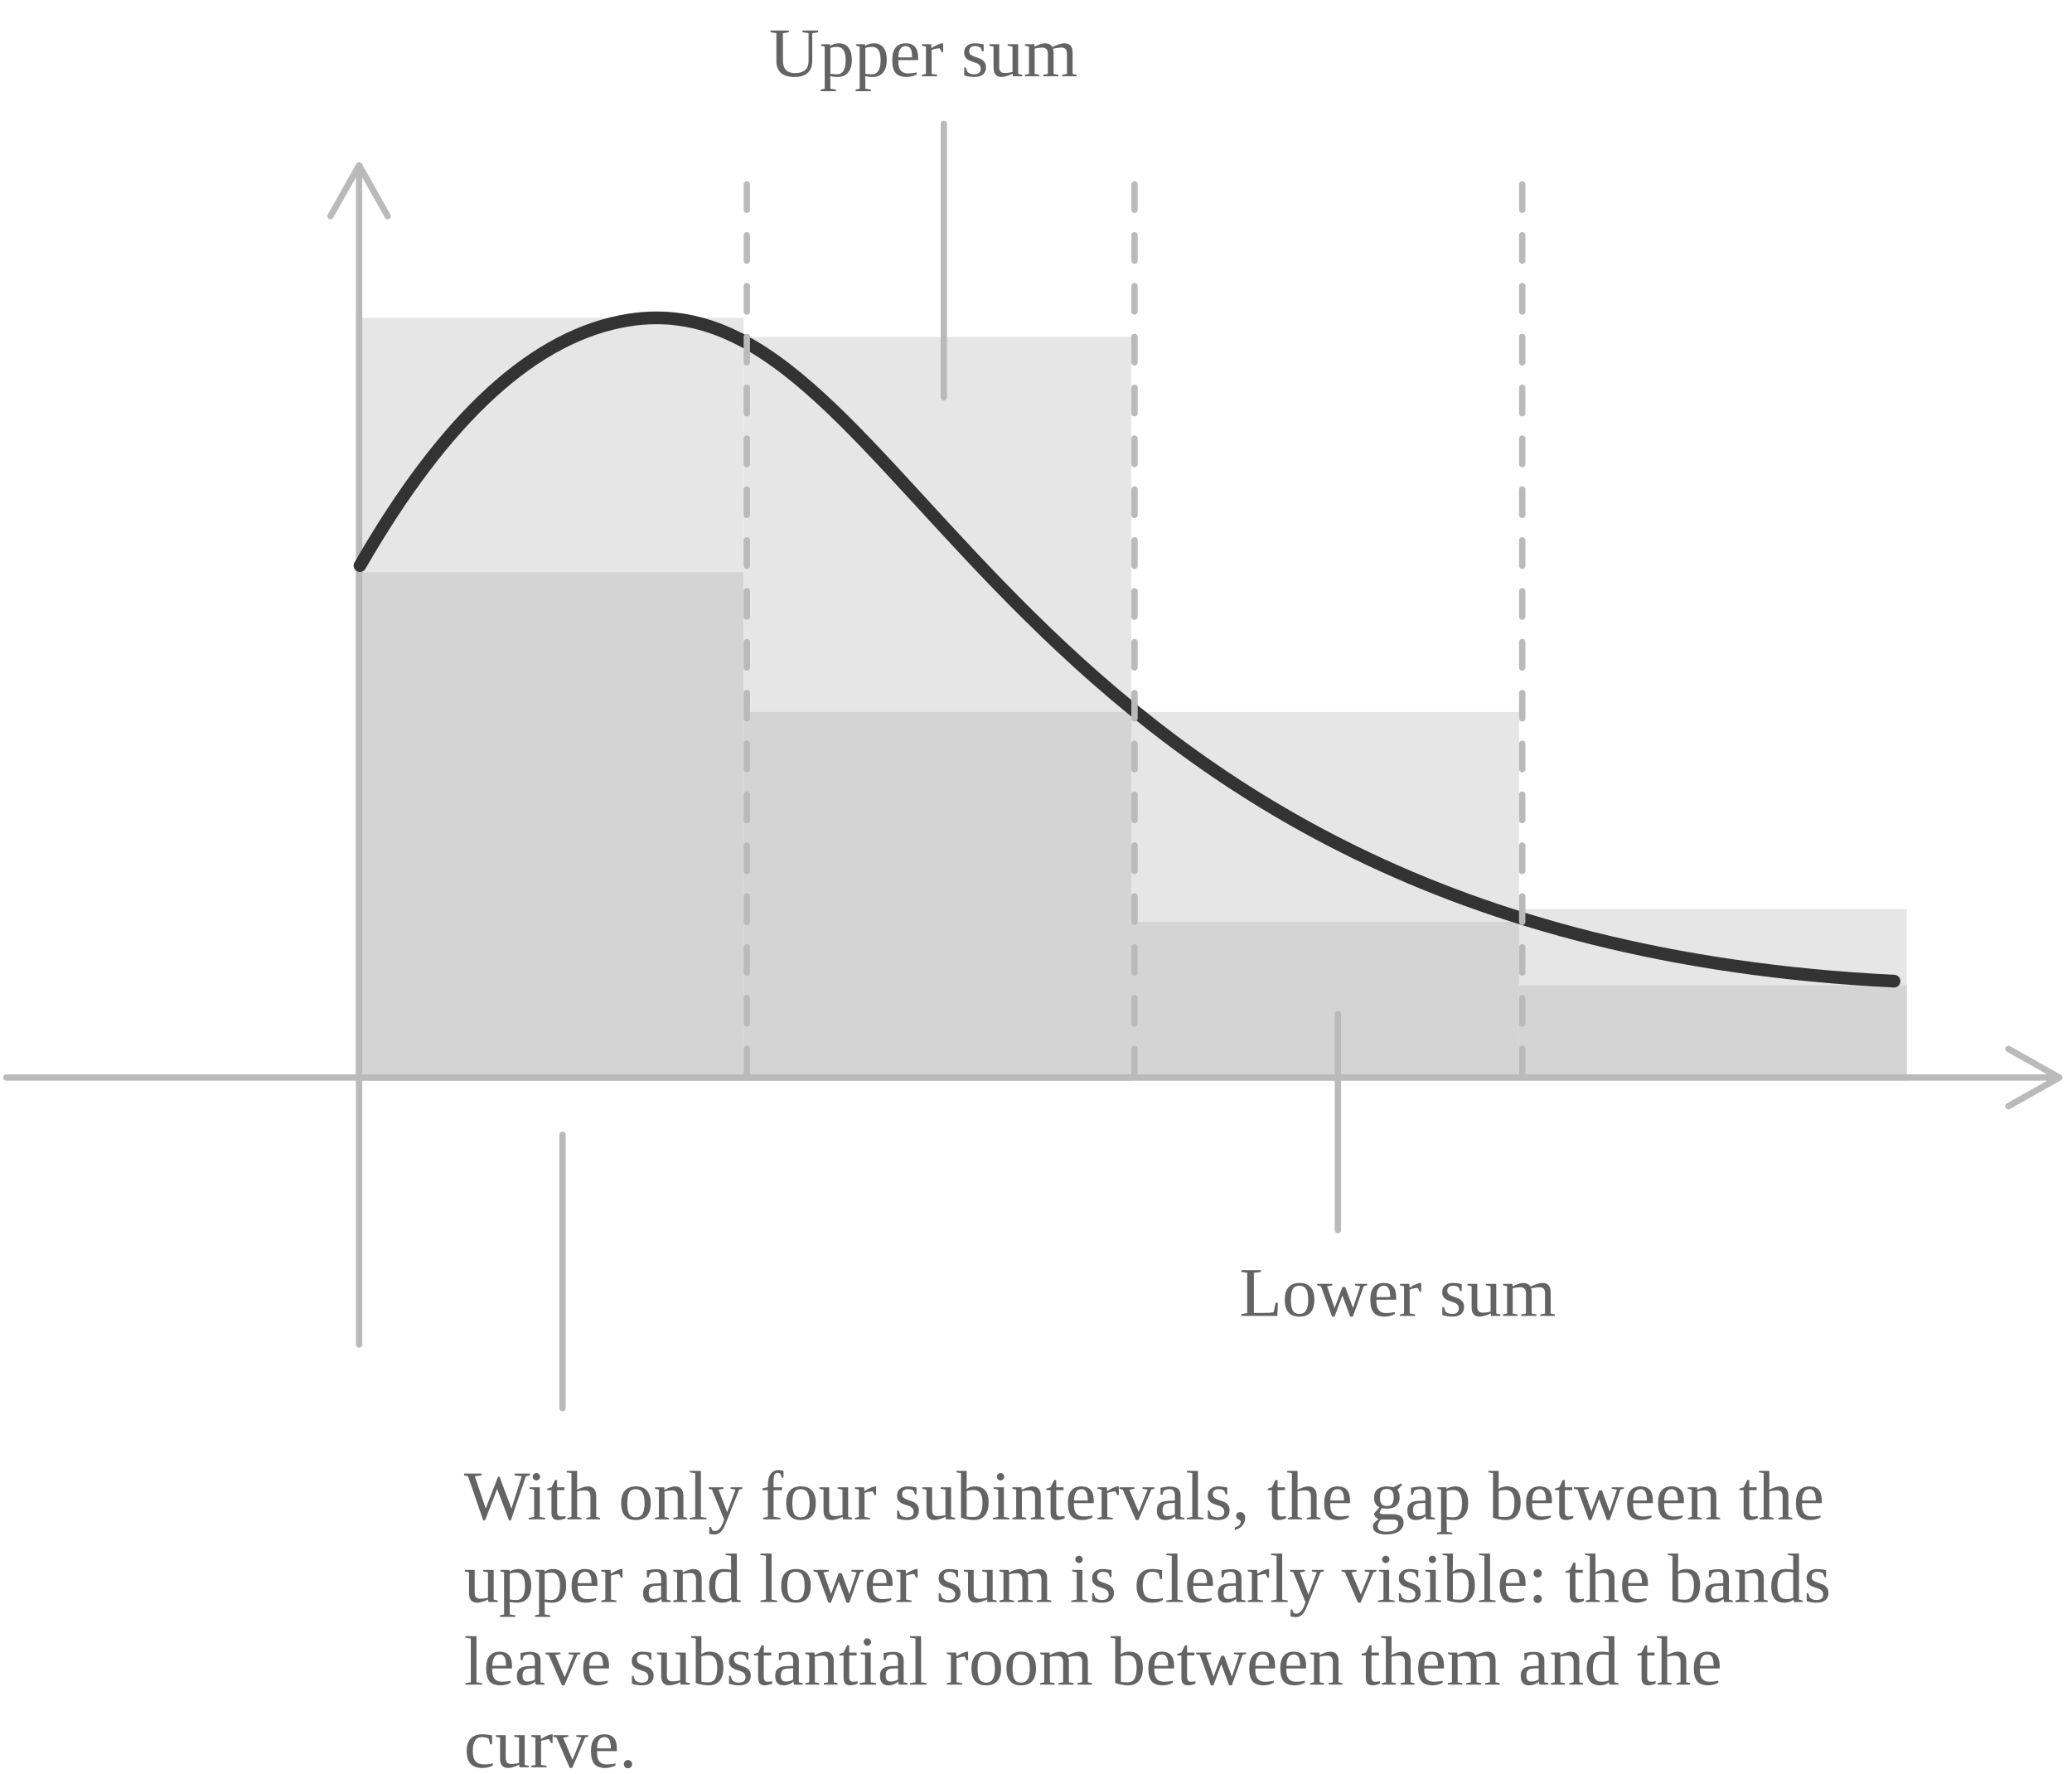
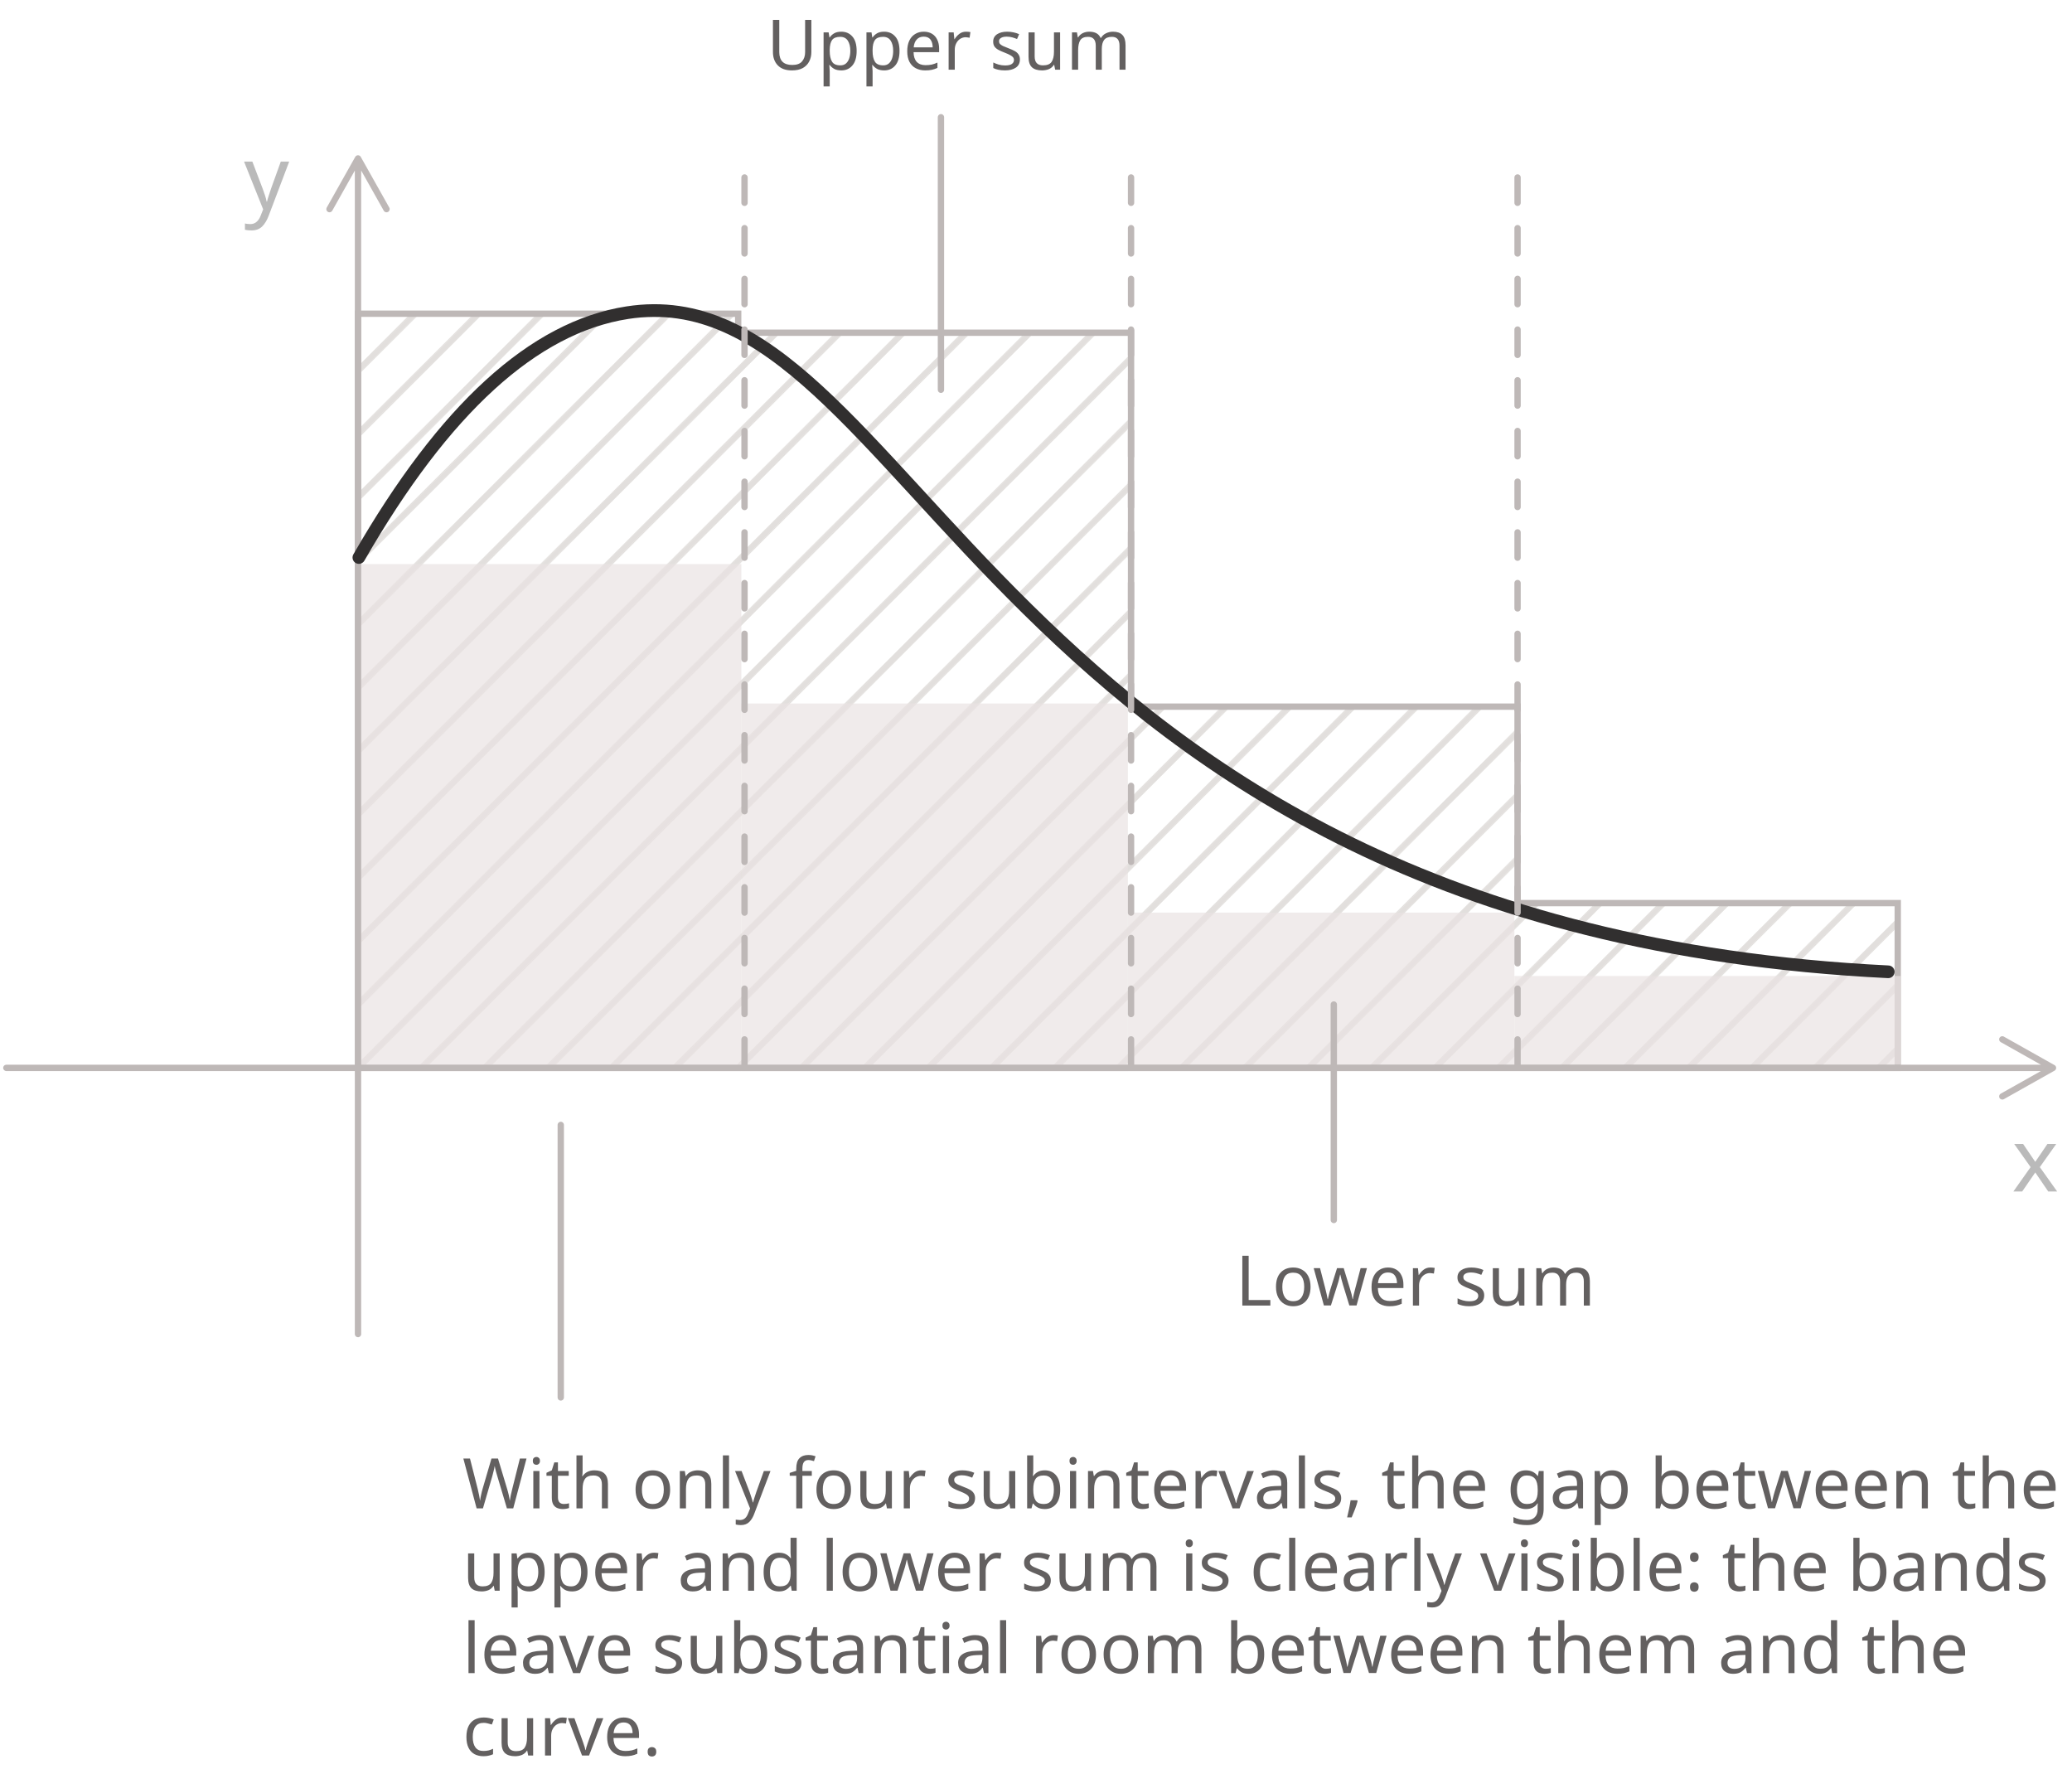
- <svg xmlns="http://www.w3.org/2000/svg" width="326px" height="279px" viewBox="0 0 326 279" version="1.1">
-   <g stroke="none" stroke-width="1" fill="none" fill-rule="evenodd">
-     <g transform="translate(-79, -133)">
-       <g transform="translate(80, 134)">
-         <rect fill="#e6e6e6" x="55" y="49" width="61" height="120" />
-         <rect fill="#D4D4D4" x="55" y="89" width="61" height="80" />
-         <path d="M55.882,24.677 L55.936,24.755 L60.436,32.755 C60.571,32.996 60.486,33.3 60.245,33.436 C60.031,33.556 59.767,33.502 59.615,33.32 L59.564,33.245 L55.999,26.906 L56,210.5 C56,210.776 55.776,211 55.5,211 C55.255,211 55.05,210.823 55.008,210.59 L55,210.5 L54.999,26.91 L51.436,33.245 C51.315,33.459 51.061,33.55 50.837,33.473 L50.755,33.436 C50.541,33.315 50.45,33.061 50.527,32.837 L50.564,32.755 L55.064,24.755 C55.239,24.443 55.665,24.417 55.882,24.677 Z" fill="#BABABA" fill-rule="nonzero" />
-         <rect fill="#e6e6e6" x="116" y="52" width="61" height="117" />
-         <rect fill="#e6e6e6" x="177" y="111" width="61" height="58" />
-         <rect fill="#e6e6e6" x="238" y="142" width="61" height="27" />
-         <rect fill="#D4D4D4" x="116" y="111" width="61" height="58" />
-         <rect fill="#D4D4D4" x="177" y="144" width="61" height="24" />
-         <rect fill="#D4D4D4" x="238" y="154" width="61" height="14" />
-         <path d="M55.637,87.969 C69.112,64.512 83.233,51.635 98,49.338 C143,42.338 155,146.338 297,153.338" stroke="#333333" stroke-width="2" stroke-linecap="round" />
-         <line x1="116.5" y1="168" x2="116.5" y2="26" stroke="#BABABA" stroke-linecap="round" stroke-linejoin="round" stroke-dasharray="4" />
-         <line x1="177.5" y1="168" x2="177.5" y2="26" stroke="#BABABA" stroke-linecap="round" stroke-linejoin="round" stroke-dasharray="4" />
-         <line x1="238.5" y1="168" x2="238.5" y2="26" stroke="#BABABA" stroke-linecap="round" stroke-linejoin="round" stroke-dasharray="4" />
-         <path d="M315.163,163.527 L315.245,163.564 L323.245,168.064 C323.557,168.239 323.583,168.665 323.323,168.882 L323.245,168.936 L315.245,173.436 C315.004,173.571 314.7,173.486 314.564,173.245 C314.444,173.031 314.498,172.767 314.68,172.615 L314.755,172.564 L321.091,169 L0,169 C-0.276,169 -0.5,168.776 -0.5,168.5 C-0.5,168.255 -0.323,168.05 -0.09,168.008 L0,168 L321.091,168 L314.755,164.436 C314.541,164.315 314.45,164.061 314.527,163.837 L314.564,163.755 C314.685,163.541 314.939,163.45 315.163,163.527 Z" fill="#BABABA" fill-rule="nonzero" />
-         <text font-size="11" font-weight="normal" line-spacing="13" fill="#636363">
-           <tspan x="72" y="238">With only four subintervals, the gap between the </tspan>
-           <tspan x="72" y="251">upper and lower sum is clearly visible: the bands </tspan>
-           <tspan x="72" y="264">leave substantial room between them and the </tspan>
-           <tspan x="72" y="277">curve.</tspan>
-         </text>
-         <text font-size="11" font-weight="normal" line-spacing="13" fill="#636363">
-           <tspan x="120" y="11">Upper sum</tspan>
-         </text>
-         <text font-size="11" font-weight="normal" line-spacing="13" fill="#636363">
-           <tspan x="194" y="206">Lower sum</tspan>
-         </text>
-         <line x1="87.5" y1="177.5" x2="87.5" y2="220.5" stroke="#BABABA" stroke-linecap="round" stroke-linejoin="round" />
-         <line x1="147.5" y1="18.5" x2="147.5" y2="61.5" stroke="#BABABA" stroke-linecap="round" stroke-linejoin="round" />
-         <line x1="209.5" y1="192.5" x2="209.5" y2="158.5" stroke="#BABABA" stroke-linecap="round" stroke-linejoin="round" />
+ <svg xmlns="http://www.w3.org/2000/svg" width="327px" height="279px" viewBox="0 0 327 279" version="1.1">
+   <defs>
+     <pattern id="diagonal-hatch" width="10" height="10" patternUnits="userSpaceOnUse">
+       <path d="M-2,2 L2,-2 M0,10 L10,0 M8,12 L12,8" fill="none" stroke="#E2DFDD" stroke-width="1" stroke-linecap="square" />
+     </pattern>
+   </defs>
+   <g id="NEW---Integrals" stroke="none" stroke-width="1" fill="none" fill-rule="evenodd">
+     <g id="Group-15" transform="translate(1, 0)">
+       <g id="Group-16" transform="translate(55, 49)">
+         <path fill="url(#diagonal-hatch)" stroke="#BEB8B7" d="M60.5,0.5 L60.5,3.5 L122.5,3.5 L122.5,62.5 L183.5,62.5 L183.5,93.5 L243.5,93.5 L243.5,119.5 L0.5,119.5 L0.5,0.5 L60.5,0.5 Z" />
      </g>
+       <rect id="Rectangle" fill="#E9E3E2" opacity="0.7" x="55" y="89" width="61" height="80" />
+       <path id="Line" d="M55.882,24.677 L55.936,24.755 L60.436,32.755 C60.571,32.996 60.486,33.3 60.245,33.436 C60.031,33.556 59.767,33.502 59.615,33.32 L59.564,33.245 L55.999,26.906 L56,210.5 C56,210.776 55.776,211 55.5,211 C55.255,211 55.05,210.823 55.008,210.59 L55,210.5 L54.999,26.91 L51.436,33.245 C51.315,33.459 51.061,33.55 50.837,33.473 L50.755,33.436 C50.541,33.315 50.45,33.061 50.527,32.837 L50.564,32.755 L55.064,24.755 C55.239,24.443 55.665,24.417 55.882,24.677 Z" fill="#BEB8B7" fill-rule="nonzero" />
+       <rect id="Rectangle" fill="#E9E3E2" opacity="0.7" x="116" y="111" width="61" height="58" />
+       <rect id="Rectangle" fill="#E9E3E2" opacity="0.7" x="177" y="144" width="61" height="24" />
+       <rect id="Rectangle" fill="#E9E3E2" opacity="0.7" x="238" y="154" width="61" height="14" />
+       <path d="M55.637,87.969 C69.112,64.512 83.233,51.635 98,49.338 C143,42.338 155,146.338 297,153.338" id="Path" stroke="#312F2F" stroke-width="2" stroke-linecap="round" />
+       <line x1="116.5" y1="168" x2="116.5" y2="26" id="Line-6" stroke="#BEB8B7" stroke-linecap="round" stroke-linejoin="round" stroke-dasharray="4" />
+       <line x1="177.5" y1="168" x2="177.5" y2="26" id="Line-6" stroke="#BEB8B7" stroke-linecap="round" stroke-linejoin="round" stroke-dasharray="4" />
+       <line x1="238.5" y1="168" x2="238.5" y2="26" id="Line-6" stroke="#BEB8B7" stroke-linecap="round" stroke-linejoin="round" stroke-dasharray="4" />
+       <path id="Line-2" d="M315.163,163.527 L315.245,163.564 L323.245,168.064 C323.557,168.239 323.583,168.665 323.323,168.882 L323.245,168.936 L315.245,173.436 C315.004,173.571 314.7,173.486 314.564,173.245 C314.444,173.031 314.498,172.767 314.68,172.615 L314.755,172.564 L321.091,169 L0,169 C-0.276,169 -0.5,168.776 -0.5,168.5 C-0.5,168.255 -0.323,168.05 -0.09,168.008 L0,168 L321.091,168 L314.755,164.436 C314.541,164.315 314.45,164.061 314.527,163.837 L314.564,163.755 C314.685,163.541 314.939,163.45 315.163,163.527 Z" fill="#BEB8B7" fill-rule="nonzero" />
+       <text id="With-only-four-subin" font-family="Geist-Regular, Geist" font-size="11" font-weight="normal" line-spacing="13" fill="#636060">
+         <tspan x="72" y="238">With only four subintervals, the gap between the </tspan>
+         <tspan x="72" y="251">upper and lower sum is clearly visible: the bands </tspan>
+         <tspan x="72" y="264">leave substantial room between them and the </tspan>
+         <tspan x="72" y="277">curve.</tspan>
+       </text>
+       <text id="Upper-sum" font-family="Geist-Regular, Geist" font-size="11" font-weight="normal" line-spacing="13" fill="#636060">
+         <tspan x="120" y="11">Upper sum</tspan>
+       </text>
+       <text id="Lower-sum" font-family="Geist-Regular, Geist" font-size="11" font-weight="normal" line-spacing="13" fill="#636060">
+         <tspan x="194" y="206">Lower sum</tspan>
+       </text>
+       <line x1="87.5" y1="177.5" x2="87.5" y2="220.5" id="Line-3" stroke="#BEB8B7" stroke-linecap="round" stroke-linejoin="round" />
+       <line x1="147.5" y1="18.5" x2="147.5" y2="61.5" id="Line-3" stroke="#BEB8B7" stroke-linecap="round" stroke-linejoin="round" />
+       <line x1="209.5" y1="192.5" x2="209.5" y2="158.5" id="Line-3" stroke="#BEB8B7" stroke-linecap="round" stroke-linejoin="round" />
+       <text id="x-copy-3" font-family="Geist-Regular, Geist" font-size="14" font-weight="normal" fill="#BABABA">
+         <tspan x="316.5" y="188">x</tspan>
+       </text>
+       <text id="y-copy-3" font-family="Geist-Regular, Geist" font-size="14" font-weight="normal" fill="#BABABA">
+         <tspan x="37.5" y="33">y</tspan>
+       </text>
    </g>
  </g>
</svg>
